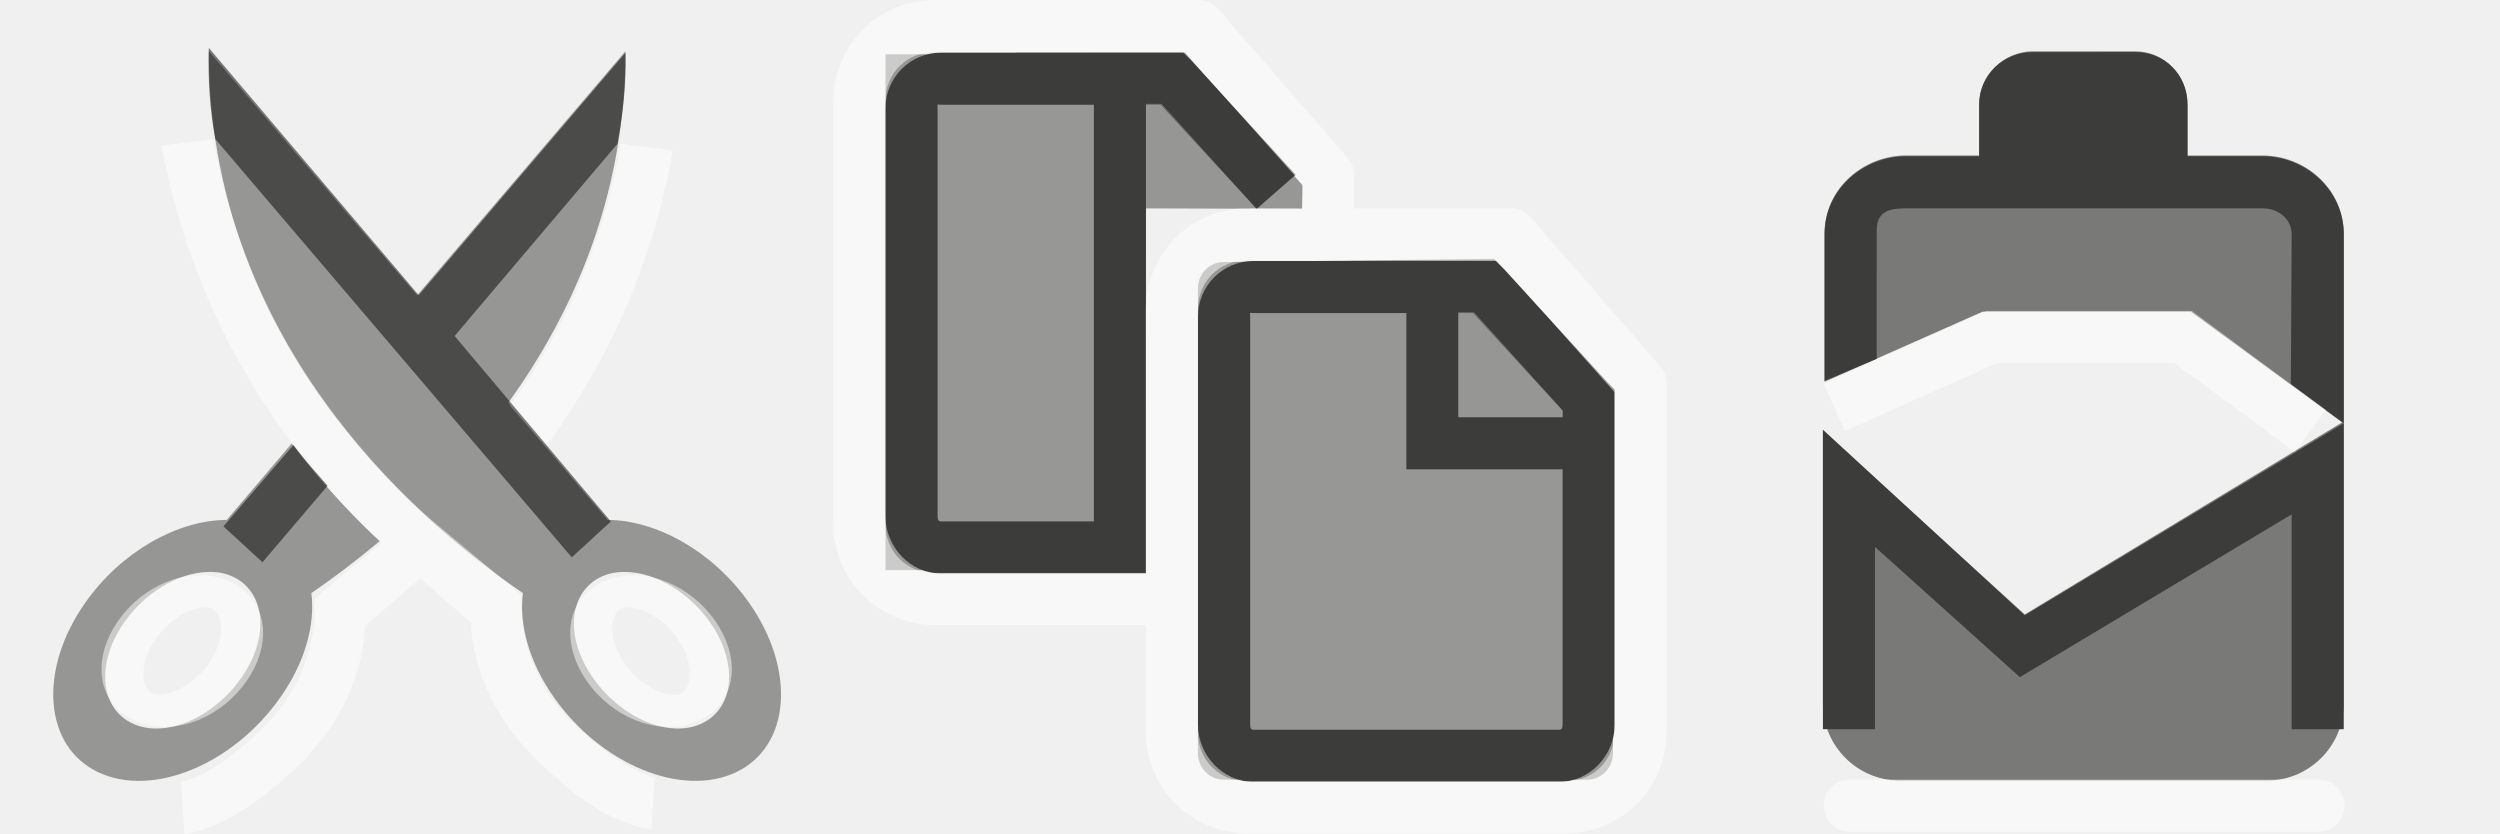
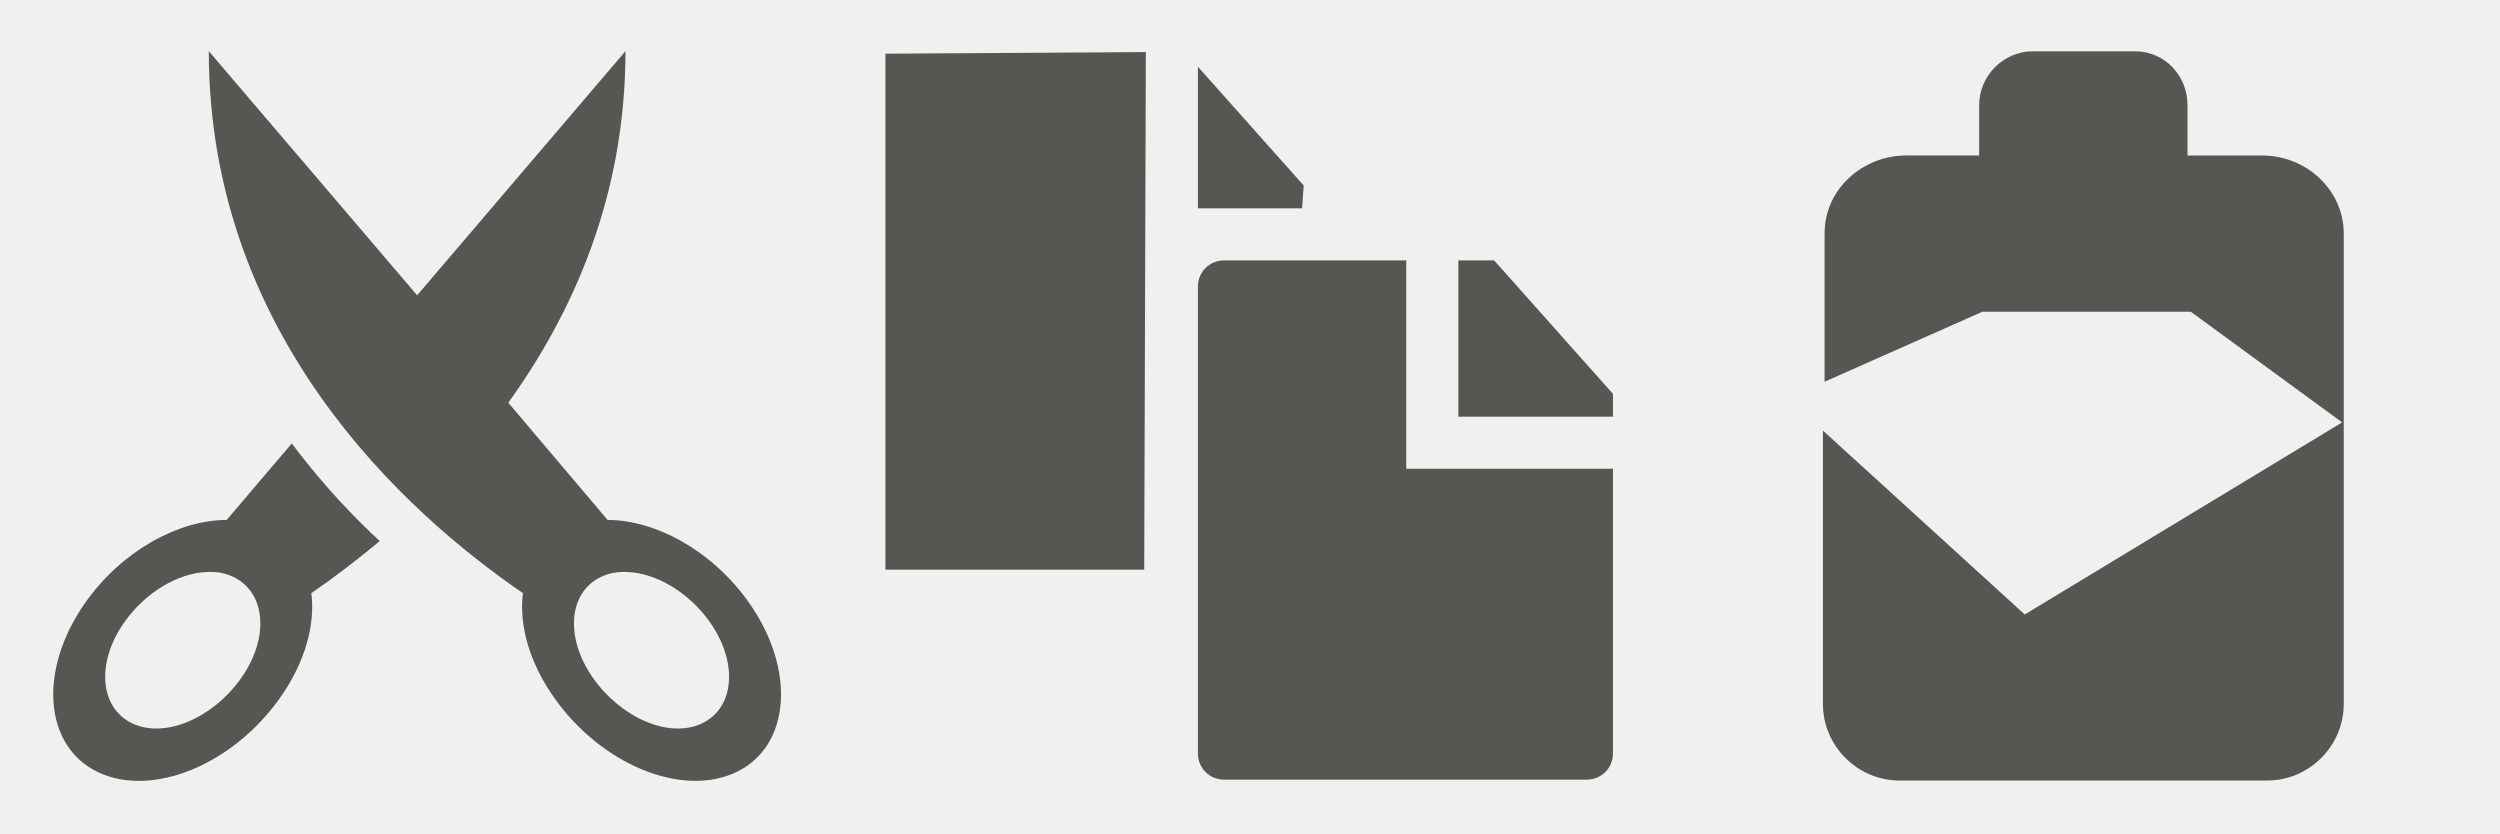
<svg xmlns="http://www.w3.org/2000/svg" xmlns:xlink="http://www.w3.org/1999/xlink" width="48" height="16" id="svg3267" version="1.1">
  <defs id="defs3269">
    <linearGradient gradientTransform="translate(-111.9628,16.97003)" y2="-24" x2="459.594" y1="-25.656" x1="459.594" gradientUnits="userSpaceOnUse" id="linearGradient4266-4-4" xlink:href="#linearGradient4243-7-1-3" />
    <linearGradient id="linearGradient4243-7-1-3">
      <stop style="stop-color:#141514;stop-opacity:1;" offset="0" id="stop4245-2-8-0" />
      <stop style="stop-color:#141514;stop-opacity:0;" offset="1" id="stop4247-1-6-3" />
    </linearGradient>
    <linearGradient id="linearGradient5367-6">
      <stop style="stop-color:#000000;stop-opacity:0.7" offset="0" id="stop5369-0" />
      <stop style="stop-color:#000000;stop-opacity:0.5" offset="1" id="stop5371-4" />
    </linearGradient>
    <linearGradient xlink:href="#linearGradient5367-6" id="linearGradient4176-0" x1="155.39" y1="2.741" x2="155.39" y2="8.625" gradientUnits="userSpaceOnUse" gradientTransform="translate(0,-36.01562)" />
  </defs>
  <g id="layer1" transform="translate(0,-16)">
-     <path style="opacity:0.75;fill:#797977;fill-opacity:1;stroke:none" d="m 23.492,21.031 5.193,-0.062 2.283,2.597 0,6.897 c 0,0.281 -0.22,0.507 -0.492,0.507 l -6.984,0 C 23.22,30.969 23,30.743 23,30.462 l 0,-8.924 c 0,-0.281 0.22,-0.507 0.492,-0.507 z" id="rect3195-5-8-4" />
-     <path style="font-size:medium;font-style:normal;font-variant:normal;font-weight:normal;font-stretch:normal;text-indent:0;text-align:start;text-decoration:none;line-height:normal;letter-spacing:normal;word-spacing:normal;text-transform:none;direction:ltr;block-progression:tb;writing-mode:lr-tb;text-anchor:start;baseline-shift:baseline;color:#000000;fill:#797977;fill-opacity:1;fill-rule:nonzero;stroke:none;stroke-width:1;marker:none;visibility:visible;display:inline;overflow:visible;enable-background:accumulate;font-family:Sans;-inkscape-font-specification:Sans" d="M 39.031,16.985 C 38.468,16.985 38,17.453 38,18.016 l 0,0.969 -1.406,0 c -0.809,0 -1.564,0.629 -1.562,1.5 l 0,2.844 3.031,-1.344 0.031,0 3.969,0 2.906,2.125 -6.094,3.688 -3.875,-3.531 0,5.25 c 5e-5,0.805 0.664,1.469 1.469,1.469 l 7.062,0 c 0.805,0 1.469,-0.664 1.469,-1.469 l 0,-5.375 0,-0.031 0,-3.625 c 7.2e-4,-0.839 -0.721,-1.5 -1.562,-1.5 l -1.438,0 0,-0.969 c 0,-0.563 -0.437,-1.031 -1,-1.031 l -1.969,0 z" id="rect4118-5-2-8-5-8" />
-     <path style="opacity:0.75;fill:#797977;fill-opacity:1;stroke:none" d="m 19.502,17.011 0,0.031 -2.5,0 0,9.906 4.969,0 0.033,-6.949 2.998,0.011 0.014,-0.444 -2.268,-2.556 z" id="rect3964-2" />
-     <path style="fill:#969694;fill-opacity:1;stroke:none" d="m 4.009,16.982 c 0,5.459 3.779,8.864 6.031,10.406 -0.076,0.605 0.117,1.321 0.594,2 0.904,1.288 2.456,1.933 3.5,1.438 1.044,-0.496 1.154,-1.962 0.25,-3.25 -0.694,-0.989 -1.777,-1.589 -2.719,-1.594 l -1.906,-2.25 c 1.252,-1.737 2.25,-3.981 2.25,-6.75 l -4,4.688 -4,-4.688 z m 1.594,7.531 -1.25,1.469 c -0.942,0.005 -2.025,0.605 -2.719,1.594 -0.904,1.288 -0.794,2.754 0.25,3.25 1.044,0.496 2.596,-0.149 3.5,-1.438 0.477,-0.679 0.67,-1.395 0.594,-2 0.398,-0.273 0.848,-0.61 1.312,-1 -0.386,-0.359 -1.017,-0.978 -1.688,-1.875 z m -1.625,2.469 c 0.185,-0.006 0.343,0.019 0.5,0.094 0.626,0.298 0.699,1.165 0.156,1.938 -0.542,0.773 -1.468,1.173 -2.094,0.875 -0.626,-0.298 -0.699,-1.165 -0.156,-1.938 0.407,-0.58 1.038,-0.95 1.594,-0.969 z m 8.062,0 c 0.556,0.019 1.187,0.389 1.594,0.969 0.542,0.773 0.47,1.64 -0.156,1.938 -0.626,0.298 -1.551,-0.102 -2.094,-0.875 -0.542,-0.773 -0.47,-1.64 0.156,-1.938 0.157,-0.074 0.315,-0.1 0.5,-0.094 z" id="path8377-6-0" />
-     <path style="font-size:medium;font-style:normal;font-variant:normal;font-weight:normal;font-stretch:normal;text-indent:0;text-align:start;text-decoration:none;line-height:normal;letter-spacing:normal;word-spacing:normal;text-transform:none;direction:ltr;block-progression:tb;writing-mode:lr-tb;text-anchor:start;baseline-shift:baseline;color:#000000;fill:#3c3c3b;fill-opacity:1;fill-rule:nonzero;stroke:none;stroke-width:1;marker:none;visibility:visible;display:inline;overflow:visible;enable-background:accumulate;font-family:Sans;-inkscape-font-specification:Sans" d="m 24.064,21.011 c -0.585,0 -1.062,0.476 -1.062,1.062 l 0,7.844 c 0,0.586 0.478,1.094 1.062,1.094 l 5.875,0 c 0.585,0 1.062,-0.507 1.062,-1.094 l 0,-6.219 0,-0.219 -0.125,-0.125 -2,-2.188 -0.156,-0.156 -0.219,0 z m -0.062,1 c 0.009,-0.01 0.036,0 0.062,0 l 2.938,0 0,3 3,0 0,4.906 c 0,0.045 -0.011,0.094 -0.062,0.094 l -5.875,0 c -0.052,0 -0.062,-0.048 -0.062,-0.094 l 0,-7.844 c 0,-0.023 -0.009,-0.053 0,-0.062 z m 4,0 0.281,0 1.719,1.875 0,0.125 -2,0 z" id="rect3195-3-3" />
-     <path style="font-size:medium;font-style:normal;font-variant:normal;font-weight:normal;font-stretch:normal;text-indent:0;text-align:start;text-decoration:none;line-height:normal;letter-spacing:normal;word-spacing:normal;text-transform:none;direction:ltr;block-progression:tb;writing-mode:lr-tb;text-anchor:start;baseline-shift:baseline;color:#000000;fill:#3c3c3b;fill-opacity:1;stroke:none;stroke-width:1;marker:none;visibility:visible;display:inline;overflow:visible;enable-background:accumulate;font-family:Sans;-inkscape-font-specification:Sans" d="m 18.064,17.011 c -0.585,0 -1.062,0.476 -1.062,1.062 l 0,7.844 c 0,0.586 0.478,1.094 1.062,1.094 l 3.938,0 0,-0.938 0,-0.062 0,-8 0.281,0 1.844,2 0.75,-0.656 -2,-2.188 -0.156,-0.156 -0.219,0 -4.438,0 z m -0.062,1 c 0.009,-0.01 0.036,0 0.062,0 l 2.938,0 0,8 -2.938,0 c -0.052,0 -0.062,-0.048 -0.062,-0.094 l 0,-7.844 c 0,-0.023 -0.009,-0.053 0,-0.062 z" id="rect3195-6-2-0" />
-     <path style="font-size:medium;font-style:normal;font-variant:normal;font-weight:normal;font-stretch:normal;text-indent:0;text-align:start;text-decoration:none;line-height:normal;letter-spacing:normal;word-spacing:normal;text-transform:none;direction:ltr;block-progression:tb;writing-mode:lr-tb;text-anchor:start;baseline-shift:baseline;opacity:0.5;color:#000000;fill:#ffffff;fill-opacity:1;stroke:none;stroke-width:1;marker:none;visibility:visible;display:inline;overflow:visible;enable-background:accumulate;font-family:Sans;-inkscape-font-specification:Sans" d="M 17.938,16 C 16.871,16 16,16.871 16,17.938 l 0,8.125 C 16,27.129 16.871,28 17.938,28 L 22,28 22,30.062 C 22,31.129 22.871,32 23.938,32 l 6.125,0 C 31.129,32 32,31.129 32,30.062 l 0,-6.719 a 0.5,0.5 0 0 0 -0.125,-0.312 l -2.5,-2.875 A 0.5,0.5 0 0 0 29,20 l -3,0 0,-0.656 a 0.5,0.5 0 0 0 -0.125,-0.312 l -2.5,-2.875 A 0.5,0.5 0 0 0 23,16 l -5.062,0 z m 0,1 4.812,0 L 25,19.531 25,20 23.938,20 C 22.871,20 22,20.871 22,21.938 L 22,27 17.938,27 C 17.408,27 17,26.592 17,26.062 l 0,-8.125 C 17,17.408 17.408,17 17.938,17 z M 23.938,21 28.75,21 31,23.531 31,30.062 C 31,30.592 30.592,31 30.062,31 l -6.125,0 C 23.408,31 23,30.592 23,30.062 l 0,-8.125 C 23,21.408 23.408,21 23.938,21 z" id="rect3988-9-3" />
-     <path style="opacity:0.5;fill:#969694;fill-opacity:1;stroke:none" d="M 28,21.993 28,24 l 1.997,0 6.4e-4,-0.126 -1.696,-1.88 z" id="path4011-86-9" />
-     <path style="opacity:0.5;fill:#969694;fill-opacity:1;stroke:none" d="m 22.003,17.993 0,2.007 1.997,0 L 24,19.874 22.304,17.994 z" id="path4011-8-7-1" />
-     <path style="font-size:medium;font-style:normal;font-variant:normal;font-weight:normal;font-stretch:normal;text-indent:0;text-align:start;text-decoration:none;line-height:normal;letter-spacing:normal;word-spacing:normal;text-transform:none;direction:ltr;block-progression:tb;writing-mode:lr-tb;text-anchor:start;baseline-shift:baseline;color:#000000;fill:#3c3c3b;fill-opacity:1;fill-rule:nonzero;stroke:none;stroke-width:1;marker:none;visibility:visible;display:inline;overflow:visible;enable-background:accumulate;font-family:Sans;-inkscape-font-specification:Sans" d="m 39.031,17.001 c -0.563,0 -1.031,0.437 -1.031,1 l 0,1 -1.406,0 c -0.809,0 -1.564,0.629 -1.562,1.5 l 0,2.812 1,-0.424 2.4e-4,-2.451 c -7.5e-4,-0.353 0.192,-0.438 0.562,-0.438 l 1.406,0 4,0 1.438,0 c 0.337,0 0.563,0.231 0.562,0.5 l -0.016,2.875 1.016,0.75 0,-3.625 c 6.8e-4,-0.839 -0.721,-1.5 -1.563,-1.5 l -1.438,0 0,-1 c 0,-0.563 -0.437,-1 -1,-1 z" id="rect4122-0-9" />
-     <rect style="opacity:0.5;fill:#ffffff;fill-opacity:1;stroke:none" id="rect4168-9-6" width="10" height="1" x="35.015" y="30.97" rx="0.5" ry="0.5" />
+     <path style="opacity:1;fill:#555753;fill-opacity:1;stroke:none" d="M 23.5 5 C 23.227 5 23 5.219 23 5.5 L 23 14.469 C 23 14.749 23.228 14.969 23.5 14.969 L 30.469 14.969 C 30.742 14.969 30.969 14.749 30.969 14.469 L 30.969 9 L 28 9 L 27 9 L 27 8 L 27 5 L 23.5 5 z M 28 5 L 28 8 L 30.969 8 L 30.969 7.562 L 28.688 5 L 28 5 z " transform="translate(0,16)" id="rect3195-5-8-4" />
+     <path style="font-size:medium;font-style:normal;font-variant:normal;font-weight:normal;font-stretch:normal;text-indent:0;text-align:start;text-decoration:none;line-height:normal;letter-spacing:normal;word-spacing:normal;text-transform:none;direction:ltr;block-progression:tb;writing-mode:lr-tb;text-anchor:start;baseline-shift:baseline;color:#000000;fill:#555753;fill-opacity:1;fill-rule:nonzero;stroke:none;stroke-width:1;marker:none;visibility:visible;display:inline;overflow:visible;enable-background:accumulate;font-family:Sans;-inkscape-font-specification:Sans" d="M 39.031,16.985 C 38.468,16.985 38,17.453 38,18.016 l 0,0.969 -1.406,0 c -0.809,0 -1.564,0.629 -1.562,1.5 l 0,2.844 3.031,-1.344 0.031,0 3.969,0 2.906,2.125 -6.094,3.688 -3.875,-3.531 0,5.25 c 5e-5,0.805 0.664,1.469 1.469,1.469 l 7.062,0 c 0.805,0 1.469,-0.664 1.469,-1.469 l 0,-5.375 0,-0.031 0,-3.625 c 7.2e-4,-0.839 -0.721,-1.5 -1.562,-1.5 l -1.438,0 0,-0.969 c 0,-0.563 -0.437,-1.031 -1,-1.031 l -1.969,0 z" id="rect4118-5-2-8-5-8" />
+     <path style="opacity:1;fill:#555753;fill-opacity:1;stroke:none" d="m 22,1 -5,0.031 0,9.906 4.969,0 z M 23,1.281 23,4 25,4 25.031,3.562 z" transform="translate(0,16)" id="rect3964-2" />
+     <path style="fill:#555753;fill-opacity:1;stroke:none" d="m 4.009,16.982 c 0,5.459 3.779,8.864 6.031,10.406 -0.076,0.605 0.117,1.321 0.594,2 0.904,1.288 2.456,1.933 3.5,1.438 1.044,-0.496 1.154,-1.962 0.25,-3.25 -0.694,-0.989 -1.777,-1.589 -2.719,-1.594 l -1.906,-2.25 c 1.252,-1.737 2.25,-3.981 2.25,-6.75 l -4,4.688 -4,-4.688 z m 1.594,7.531 -1.25,1.469 c -0.942,0.005 -2.025,0.605 -2.719,1.594 -0.904,1.288 -0.794,2.754 0.25,3.25 1.044,0.496 2.596,-0.149 3.5,-1.438 0.477,-0.679 0.67,-1.395 0.594,-2 0.398,-0.273 0.848,-0.61 1.312,-1 -0.386,-0.359 -1.017,-0.978 -1.688,-1.875 z m -1.625,2.469 c 0.185,-0.006 0.343,0.019 0.5,0.094 0.626,0.298 0.699,1.165 0.156,1.938 -0.542,0.773 -1.468,1.173 -2.094,0.875 -0.626,-0.298 -0.699,-1.165 -0.156,-1.938 0.407,-0.58 1.038,-0.95 1.594,-0.969 z m 8.062,0 c 0.556,0.019 1.187,0.389 1.594,0.969 0.542,0.773 0.47,1.64 -0.156,1.938 -0.626,0.298 -1.551,-0.102 -2.094,-0.875 -0.542,-0.773 -0.47,-1.64 0.156,-1.938 0.157,-0.074 0.315,-0.1 0.5,-0.094 z" id="path8377-6-0" />
    <rect style="fill:url(#linearGradient4266-4-4);fill-opacity:1;stroke:none" id="rect4148-1-4-1-9" width="1" height="2" x="35.015" y="21.97" />
-     <path style="opacity:0.5;fill:none;stroke:#ffffff;stroke-width:1px;stroke-linecap:butt;stroke-linejoin:miter;stroke-opacity:1" d="m 44.358,24.276 -2.443,-1.806 -3.675,0 -3.022,1.348" id="path4170-8-3" />
-     <path style="font-size:medium;font-style:normal;font-variant:normal;font-weight:normal;font-stretch:normal;text-indent:0;text-align:start;text-decoration:none;line-height:normal;letter-spacing:normal;word-spacing:normal;text-transform:none;direction:ltr;block-progression:tb;writing-mode:lr-tb;text-anchor:start;baseline-shift:baseline;opacity:0.5;color:#000000;fill:#ffffff;fill-opacity:1;stroke:none;stroke-width:1px;marker:none;visibility:visible;display:inline;overflow:visible;enable-background:accumulate;font-family:Sans;-inkscape-font-specification:Sans" d="m 4.103,18.67 -1,0.125 c 0,0 0.298,2.099 1.594,4.344 0.942,1.631 2.072,2.77 2.625,3.281 l -1.125,0.938 -0.156,0.156 0,0.25 c 0,0 0.036,1.2 -0.969,2.188 -0.543,0.533 -0.974,0.809 -1.25,0.938 -0.276,0.129 -0.344,0.125 -0.344,0.125 l 0.062,1 c 0,0 0.3,-0.038 0.688,-0.219 0.388,-0.181 0.917,-0.521 1.531,-1.125 1.127,-1.107 1.235,-2.295 1.25,-2.656 l 1.062,-0.906 0.969,0.844 c 0.019,0.391 0.144,1.539 1.25,2.625 0.615,0.604 1.112,0.944 1.5,1.125 0.388,0.181 0.719,0.219 0.719,0.219 l 0.062,-1 c 0,0 -0.068,0.004 -0.344,-0.125 -0.276,-0.129 -0.707,-0.404 -1.25,-0.938 -1.005,-0.987 -0.969,-2.188 -0.969,-2.188 l 0,-0.25 -0.187,-0.156 -1.5,-1.25 c 0,0 -1.587,-1.307 -2.781,-3.375 -1.192,-2.065 -1.438,-3.969 -1.438,-3.969 z m 7.812,0.094 c 0,0 -0.245,1.904 -1.438,3.969 -0.22,0.381 -0.455,0.737 -0.687,1.062 l 0.687,0.781 c 0.303,-0.405 0.589,-0.849 0.875,-1.344 1.296,-2.245 1.562,-4.344 1.562,-4.344 l -1,-0.125 z" id="path8540-5-0-6" />
-     <path style="font-size:medium;font-style:normal;font-variant:normal;font-weight:normal;font-stretch:normal;text-indent:0;text-align:start;text-decoration:none;line-height:normal;letter-spacing:normal;word-spacing:normal;text-transform:none;direction:ltr;block-progression:tb;writing-mode:lr-tb;text-anchor:start;baseline-shift:baseline;opacity:0.5;color:#000000;fill:#000000;fill-opacity:1;stroke:none;stroke-width:1px;marker:none;visibility:visible;display:inline;overflow:visible;enable-background:accumulate;font-family:Sans;-inkscape-font-specification:Sans" d="m 4.009,16.92 c -0.018,0.607 0.018,1.185 0.125,1.75 l 6.844,8.031 0.75,-0.688 -3,-3.562 3.125,-3.688 c 0.107,-0.565 0.175,-1.143 0.156,-1.75 l -3.969,4.656 -4.031,-4.75 z m 1.625,7.625 -1.344,1.562 0.75,0.688 1.25,-1.469 c -0.217,-0.249 -0.424,-0.472 -0.656,-0.781 z" id="path8542-8-9-2" />
-     <path style="opacity:0.5;fill:none;stroke:#ffffff;stroke-width:1.307;stroke-opacity:1" id="path8377-65-0-7-6" d="m 421.038,-15.488 a 1.569,2.718 0 1 1 -3.138,0 1.569,2.718 0 1 1 3.138,0 z" transform="matrix(0.5530262,0.2627263,-0.2764583,0.3940113,-232.7592,-75.60295)" />
-     <path style="opacity:0.5;fill:none;stroke:#ffffff;stroke-width:1.307;stroke-opacity:1" id="path8377-65-0-1-1-7" d="m 421.038,-15.488 a 1.569,2.718 0 1 1 -3.138,0 1.569,2.718 0 1 1 3.138,0 z" transform="matrix(-0.5530262,0.2627263,0.2764583,0.3940113,248.7592,-75.60295)" />
-     <path style="font-size:medium;font-style:normal;font-variant:normal;font-weight:normal;font-stretch:normal;text-indent:0;text-align:start;text-decoration:none;line-height:normal;letter-spacing:normal;word-spacing:normal;text-transform:none;direction:ltr;block-progression:tb;writing-mode:lr-tb;text-anchor:start;baseline-shift:baseline;color:#000000;fill:#3c3c3b;fill-opacity:1;fill-rule:nonzero;stroke:none;stroke-width:1;marker:none;visibility:visible;display:inline;overflow:visible;enable-background:accumulate;font-family:Sans;-inkscape-font-specification:Sans" d="m 45,24.126 -6.125,3.688 L 35,24.251 35,30 l 1,0 0,-3.499 2.781,2.5 L 44,25.876 44,30 l 1,0 z" id="rect4118-5-2-6" />
  </g>
</svg>
